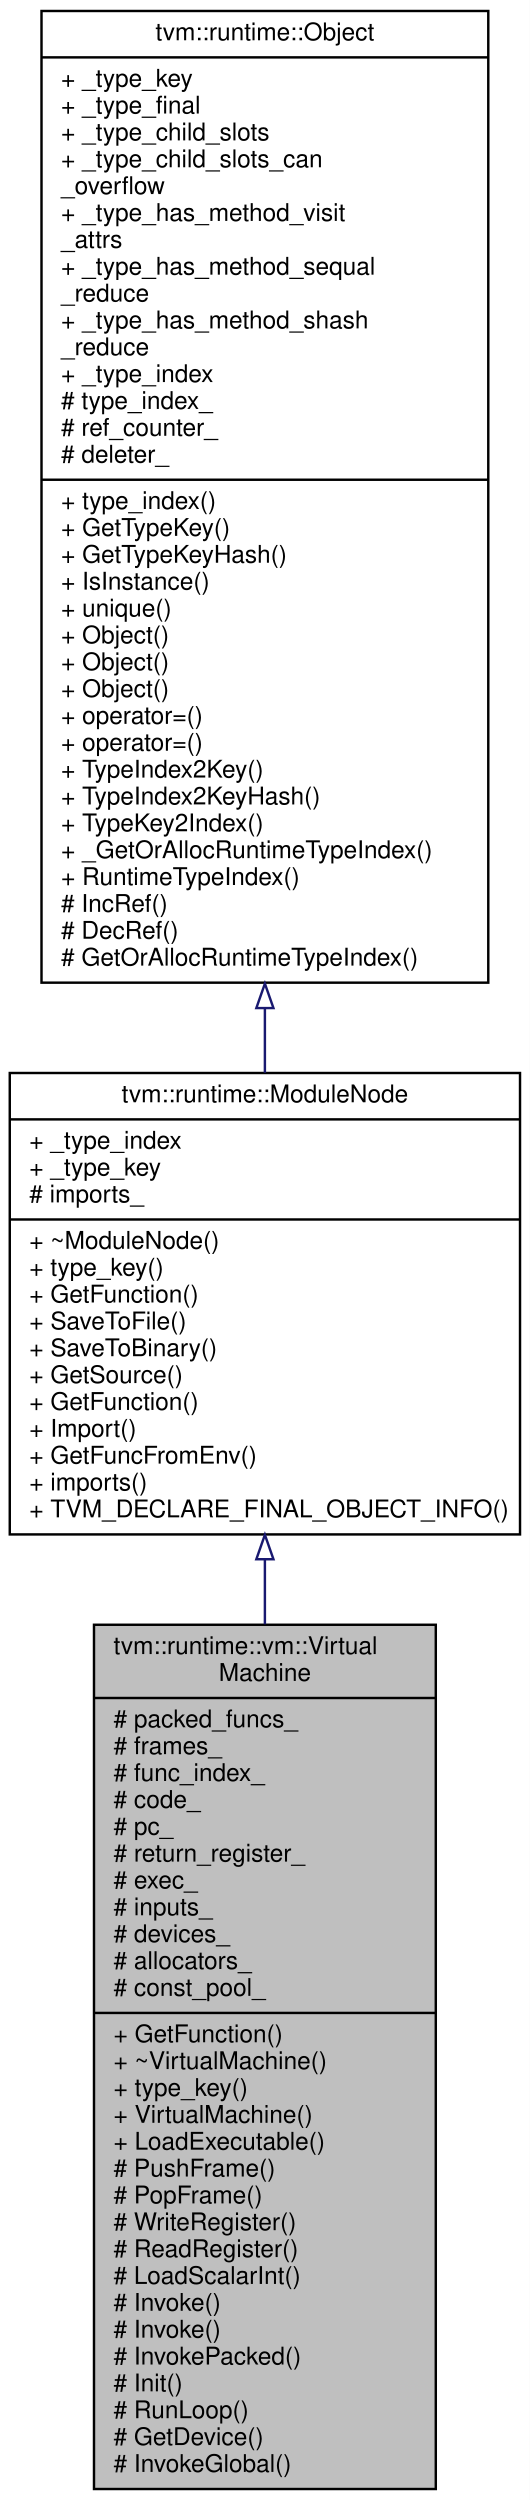
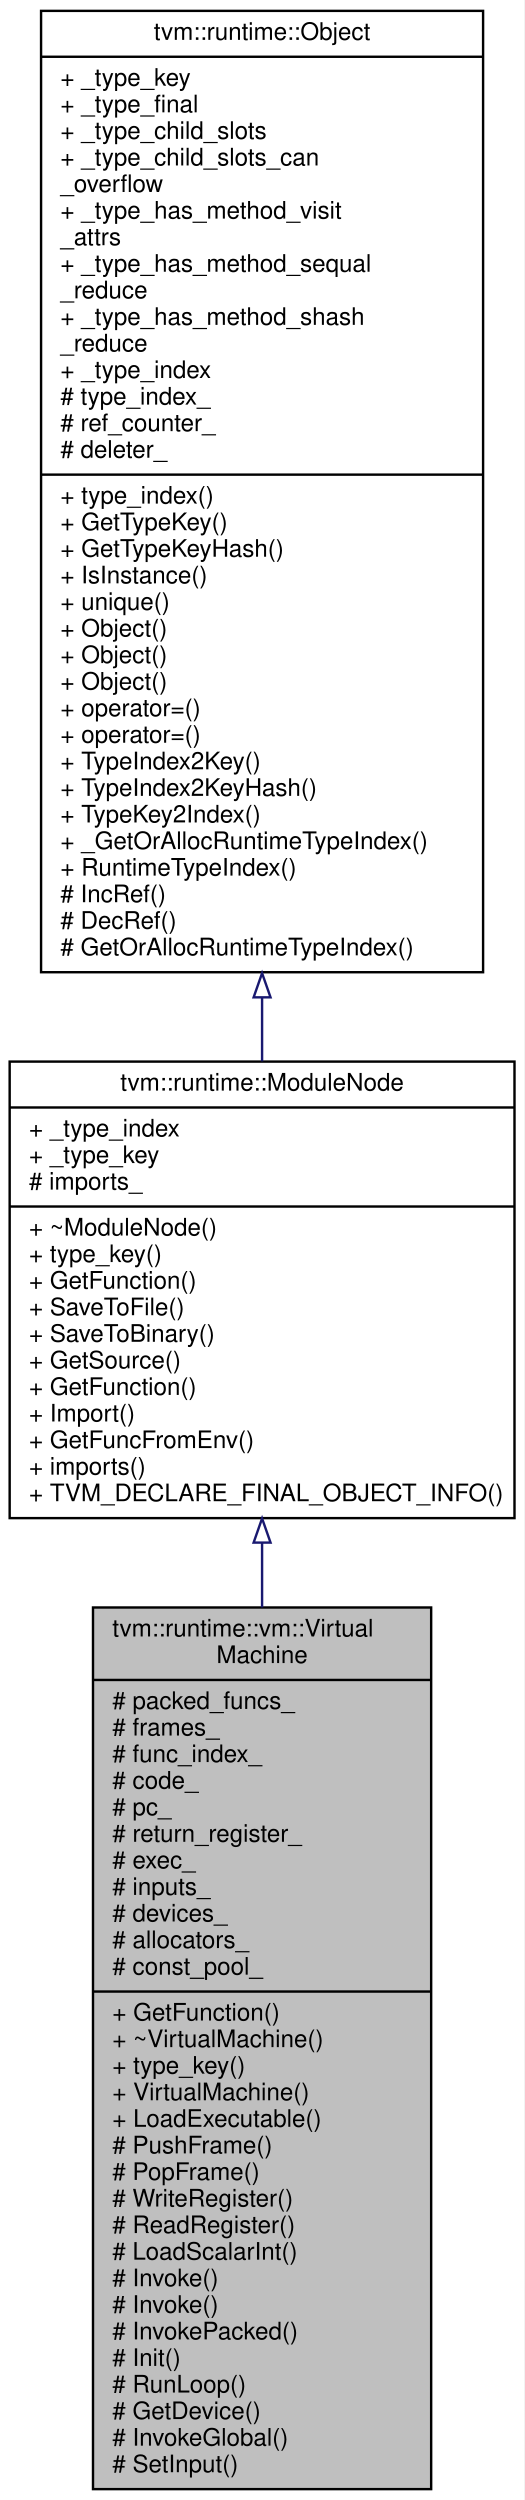
- <svg xmlns="http://www.w3.org/2000/svg" xmlns:xlink="http://www.w3.org/1999/xlink" width="217pt" height="1024pt" viewBox="0.00 0.00 217.00 1024.00">
-   <g id="graph0" class="graph" transform="scale(1 1) rotate(0) translate(4 1020)">
-     <polygon fill="#ffffff" stroke="transparent" points="-4,4 -4,-1020 213,-1020 213,4 -4,4" />
+ <svg xmlns="http://www.w3.org/2000/svg" xmlns:xlink="http://www.w3.org/1999/xlink" width="217pt" height="1035pt" viewBox="0.00 0.00 217.00 1035.00">
+   <g id="graph0" class="graph" transform="scale(1 1) rotate(0) translate(4 1031)">
+     <polygon fill="#ffffff" stroke="transparent" points="-4,4 -4,-1031 213,-1031 213,4 -4,4" />
    <g id="node1" class="node">
-       <polygon fill="#bfbfbf" stroke="#000000" points="34.5,-.5 34.5,-354.5 174.5,-354.5 174.5,-.5 34.5,-.5" />
-       <text text-anchor="start" x="42.5" y="-342.5" font-family="Helvetica,sans-Serif" font-size="10.00" fill="#000000">tvm::runtime::vm::Virtual</text>
-       <text text-anchor="middle" x="104.5" y="-331.5" font-family="Helvetica,sans-Serif" font-size="10.00" fill="#000000">Machine</text>
-       <polyline fill="none" stroke="#000000" points="34.5,-324.5 174.5,-324.5 " />
-       <text text-anchor="start" x="42.5" y="-312.5" font-family="Helvetica,sans-Serif" font-size="10.00" fill="#000000"># packed_funcs_</text>
-       <text text-anchor="start" x="42.5" y="-301.5" font-family="Helvetica,sans-Serif" font-size="10.00" fill="#000000"># frames_</text>
-       <text text-anchor="start" x="42.5" y="-290.5" font-family="Helvetica,sans-Serif" font-size="10.00" fill="#000000"># func_index_</text>
-       <text text-anchor="start" x="42.5" y="-279.5" font-family="Helvetica,sans-Serif" font-size="10.00" fill="#000000"># code_</text>
-       <text text-anchor="start" x="42.5" y="-268.5" font-family="Helvetica,sans-Serif" font-size="10.00" fill="#000000"># pc_</text>
-       <text text-anchor="start" x="42.5" y="-257.5" font-family="Helvetica,sans-Serif" font-size="10.00" fill="#000000"># return_register_</text>
-       <text text-anchor="start" x="42.5" y="-246.5" font-family="Helvetica,sans-Serif" font-size="10.00" fill="#000000"># exec_</text>
-       <text text-anchor="start" x="42.5" y="-235.5" font-family="Helvetica,sans-Serif" font-size="10.00" fill="#000000"># inputs_</text>
-       <text text-anchor="start" x="42.5" y="-224.5" font-family="Helvetica,sans-Serif" font-size="10.00" fill="#000000"># devices_</text>
-       <text text-anchor="start" x="42.5" y="-213.5" font-family="Helvetica,sans-Serif" font-size="10.00" fill="#000000"># allocators_</text>
-       <text text-anchor="start" x="42.5" y="-202.5" font-family="Helvetica,sans-Serif" font-size="10.00" fill="#000000"># const_pool_</text>
-       <polyline fill="none" stroke="#000000" points="34.5,-195.5 174.5,-195.5 " />
-       <text text-anchor="start" x="42.5" y="-183.5" font-family="Helvetica,sans-Serif" font-size="10.00" fill="#000000">+ GetFunction()</text>
-       <text text-anchor="start" x="42.5" y="-172.5" font-family="Helvetica,sans-Serif" font-size="10.00" fill="#000000">+ ~VirtualMachine()</text>
-       <text text-anchor="start" x="42.5" y="-161.5" font-family="Helvetica,sans-Serif" font-size="10.00" fill="#000000">+ type_key()</text>
-       <text text-anchor="start" x="42.5" y="-150.5" font-family="Helvetica,sans-Serif" font-size="10.00" fill="#000000">+ VirtualMachine()</text>
-       <text text-anchor="start" x="42.5" y="-139.5" font-family="Helvetica,sans-Serif" font-size="10.00" fill="#000000">+ LoadExecutable()</text>
-       <text text-anchor="start" x="42.5" y="-128.5" font-family="Helvetica,sans-Serif" font-size="10.00" fill="#000000"># PushFrame()</text>
-       <text text-anchor="start" x="42.5" y="-117.5" font-family="Helvetica,sans-Serif" font-size="10.00" fill="#000000"># PopFrame()</text>
-       <text text-anchor="start" x="42.5" y="-106.5" font-family="Helvetica,sans-Serif" font-size="10.00" fill="#000000"># WriteRegister()</text>
-       <text text-anchor="start" x="42.5" y="-95.5" font-family="Helvetica,sans-Serif" font-size="10.00" fill="#000000"># ReadRegister()</text>
-       <text text-anchor="start" x="42.5" y="-84.5" font-family="Helvetica,sans-Serif" font-size="10.00" fill="#000000"># LoadScalarInt()</text>
+       <polygon fill="#bfbfbf" stroke="#000000" points="34.5,-.5 34.5,-365.5 174.5,-365.5 174.5,-.5 34.5,-.5" />
+       <text text-anchor="start" x="42.5" y="-353.5" font-family="Helvetica,sans-Serif" font-size="10.00" fill="#000000">tvm::runtime::vm::Virtual</text>
+       <text text-anchor="middle" x="104.5" y="-342.5" font-family="Helvetica,sans-Serif" font-size="10.00" fill="#000000">Machine</text>
+       <polyline fill="none" stroke="#000000" points="34.5,-335.5 174.5,-335.5 " />
+       <text text-anchor="start" x="42.5" y="-323.5" font-family="Helvetica,sans-Serif" font-size="10.00" fill="#000000"># packed_funcs_</text>
+       <text text-anchor="start" x="42.5" y="-312.5" font-family="Helvetica,sans-Serif" font-size="10.00" fill="#000000"># frames_</text>
+       <text text-anchor="start" x="42.5" y="-301.5" font-family="Helvetica,sans-Serif" font-size="10.00" fill="#000000"># func_index_</text>
+       <text text-anchor="start" x="42.5" y="-290.5" font-family="Helvetica,sans-Serif" font-size="10.00" fill="#000000"># code_</text>
+       <text text-anchor="start" x="42.5" y="-279.5" font-family="Helvetica,sans-Serif" font-size="10.00" fill="#000000"># pc_</text>
+       <text text-anchor="start" x="42.5" y="-268.5" font-family="Helvetica,sans-Serif" font-size="10.00" fill="#000000"># return_register_</text>
+       <text text-anchor="start" x="42.5" y="-257.5" font-family="Helvetica,sans-Serif" font-size="10.00" fill="#000000"># exec_</text>
+       <text text-anchor="start" x="42.5" y="-246.5" font-family="Helvetica,sans-Serif" font-size="10.00" fill="#000000"># inputs_</text>
+       <text text-anchor="start" x="42.5" y="-235.5" font-family="Helvetica,sans-Serif" font-size="10.00" fill="#000000"># devices_</text>
+       <text text-anchor="start" x="42.5" y="-224.5" font-family="Helvetica,sans-Serif" font-size="10.00" fill="#000000"># allocators_</text>
+       <text text-anchor="start" x="42.5" y="-213.5" font-family="Helvetica,sans-Serif" font-size="10.00" fill="#000000"># const_pool_</text>
+       <polyline fill="none" stroke="#000000" points="34.5,-206.5 174.5,-206.5 " />
+       <text text-anchor="start" x="42.5" y="-194.5" font-family="Helvetica,sans-Serif" font-size="10.00" fill="#000000">+ GetFunction()</text>
+       <text text-anchor="start" x="42.5" y="-183.5" font-family="Helvetica,sans-Serif" font-size="10.00" fill="#000000">+ ~VirtualMachine()</text>
+       <text text-anchor="start" x="42.5" y="-172.5" font-family="Helvetica,sans-Serif" font-size="10.00" fill="#000000">+ type_key()</text>
+       <text text-anchor="start" x="42.5" y="-161.5" font-family="Helvetica,sans-Serif" font-size="10.00" fill="#000000">+ VirtualMachine()</text>
+       <text text-anchor="start" x="42.5" y="-150.5" font-family="Helvetica,sans-Serif" font-size="10.00" fill="#000000">+ LoadExecutable()</text>
+       <text text-anchor="start" x="42.5" y="-139.5" font-family="Helvetica,sans-Serif" font-size="10.00" fill="#000000"># PushFrame()</text>
+       <text text-anchor="start" x="42.5" y="-128.5" font-family="Helvetica,sans-Serif" font-size="10.00" fill="#000000"># PopFrame()</text>
+       <text text-anchor="start" x="42.5" y="-117.5" font-family="Helvetica,sans-Serif" font-size="10.00" fill="#000000"># WriteRegister()</text>
+       <text text-anchor="start" x="42.5" y="-106.5" font-family="Helvetica,sans-Serif" font-size="10.00" fill="#000000"># ReadRegister()</text>
+       <text text-anchor="start" x="42.5" y="-95.5" font-family="Helvetica,sans-Serif" font-size="10.00" fill="#000000"># LoadScalarInt()</text>
+       <text text-anchor="start" x="42.5" y="-84.5" font-family="Helvetica,sans-Serif" font-size="10.00" fill="#000000"># Invoke()</text>
      <text text-anchor="start" x="42.5" y="-73.5" font-family="Helvetica,sans-Serif" font-size="10.00" fill="#000000"># Invoke()</text>
-       <text text-anchor="start" x="42.5" y="-62.5" font-family="Helvetica,sans-Serif" font-size="10.00" fill="#000000"># Invoke()</text>
-       <text text-anchor="start" x="42.5" y="-51.5" font-family="Helvetica,sans-Serif" font-size="10.00" fill="#000000"># InvokePacked()</text>
-       <text text-anchor="start" x="42.5" y="-40.5" font-family="Helvetica,sans-Serif" font-size="10.00" fill="#000000"># Init()</text>
-       <text text-anchor="start" x="42.5" y="-29.5" font-family="Helvetica,sans-Serif" font-size="10.00" fill="#000000"># RunLoop()</text>
-       <text text-anchor="start" x="42.5" y="-18.5" font-family="Helvetica,sans-Serif" font-size="10.00" fill="#000000"># GetDevice()</text>
-       <text text-anchor="start" x="42.5" y="-7.5" font-family="Helvetica,sans-Serif" font-size="10.00" fill="#000000"># InvokeGlobal()</text>
+       <text text-anchor="start" x="42.5" y="-62.5" font-family="Helvetica,sans-Serif" font-size="10.00" fill="#000000"># InvokePacked()</text>
+       <text text-anchor="start" x="42.5" y="-51.5" font-family="Helvetica,sans-Serif" font-size="10.00" fill="#000000"># Init()</text>
+       <text text-anchor="start" x="42.5" y="-40.5" font-family="Helvetica,sans-Serif" font-size="10.00" fill="#000000"># RunLoop()</text>
+       <text text-anchor="start" x="42.5" y="-29.5" font-family="Helvetica,sans-Serif" font-size="10.00" fill="#000000"># GetDevice()</text>
+       <text text-anchor="start" x="42.5" y="-18.5" font-family="Helvetica,sans-Serif" font-size="10.00" fill="#000000"># InvokeGlobal()</text>
+       <text text-anchor="start" x="42.5" y="-7.5" font-family="Helvetica,sans-Serif" font-size="10.00" fill="#000000"># SetInput()</text>
    </g>
    <g id="node2" class="node">
      <g id="a_node2">
        <a xlink:href="classtvm_1_1runtime_1_1ModuleNode.html" target="_top" xlink:title="Base container of module. ">
-           <polygon fill="#ffffff" stroke="#000000" points="0,-391.5 0,-580.5 209,-580.5 209,-391.5 0,-391.5" />
-           <text text-anchor="middle" x="104.5" y="-568.5" font-family="Helvetica,sans-Serif" font-size="10.00" fill="#000000">tvm::runtime::ModuleNode</text>
-           <polyline fill="none" stroke="#000000" points="0,-561.5 209,-561.5 " />
-           <text text-anchor="start" x="8" y="-549.5" font-family="Helvetica,sans-Serif" font-size="10.00" fill="#000000">+ _type_index</text>
-           <text text-anchor="start" x="8" y="-538.5" font-family="Helvetica,sans-Serif" font-size="10.00" fill="#000000">+ _type_key</text>
-           <text text-anchor="start" x="8" y="-527.5" font-family="Helvetica,sans-Serif" font-size="10.00" fill="#000000"># imports_</text>
-           <polyline fill="none" stroke="#000000" points="0,-520.5 209,-520.5 " />
-           <text text-anchor="start" x="8" y="-508.5" font-family="Helvetica,sans-Serif" font-size="10.00" fill="#000000">+ ~ModuleNode()</text>
-           <text text-anchor="start" x="8" y="-497.5" font-family="Helvetica,sans-Serif" font-size="10.00" fill="#000000">+ type_key()</text>
-           <text text-anchor="start" x="8" y="-486.5" font-family="Helvetica,sans-Serif" font-size="10.00" fill="#000000">+ GetFunction()</text>
-           <text text-anchor="start" x="8" y="-475.5" font-family="Helvetica,sans-Serif" font-size="10.00" fill="#000000">+ SaveToFile()</text>
-           <text text-anchor="start" x="8" y="-464.5" font-family="Helvetica,sans-Serif" font-size="10.00" fill="#000000">+ SaveToBinary()</text>
-           <text text-anchor="start" x="8" y="-453.5" font-family="Helvetica,sans-Serif" font-size="10.00" fill="#000000">+ GetSource()</text>
-           <text text-anchor="start" x="8" y="-442.5" font-family="Helvetica,sans-Serif" font-size="10.00" fill="#000000">+ GetFunction()</text>
-           <text text-anchor="start" x="8" y="-431.5" font-family="Helvetica,sans-Serif" font-size="10.00" fill="#000000">+ Import()</text>
-           <text text-anchor="start" x="8" y="-420.5" font-family="Helvetica,sans-Serif" font-size="10.00" fill="#000000">+ GetFuncFromEnv()</text>
-           <text text-anchor="start" x="8" y="-409.5" font-family="Helvetica,sans-Serif" font-size="10.00" fill="#000000">+ imports()</text>
-           <text text-anchor="start" x="8" y="-398.5" font-family="Helvetica,sans-Serif" font-size="10.00" fill="#000000">+ TVM_DECLARE_FINAL_OBJECT_INFO()</text>
+           <polygon fill="#ffffff" stroke="#000000" points="0,-402.5 0,-591.5 209,-591.5 209,-402.5 0,-402.5" />
+           <text text-anchor="middle" x="104.5" y="-579.5" font-family="Helvetica,sans-Serif" font-size="10.00" fill="#000000">tvm::runtime::ModuleNode</text>
+           <polyline fill="none" stroke="#000000" points="0,-572.5 209,-572.5 " />
+           <text text-anchor="start" x="8" y="-560.5" font-family="Helvetica,sans-Serif" font-size="10.00" fill="#000000">+ _type_index</text>
+           <text text-anchor="start" x="8" y="-549.5" font-family="Helvetica,sans-Serif" font-size="10.00" fill="#000000">+ _type_key</text>
+           <text text-anchor="start" x="8" y="-538.5" font-family="Helvetica,sans-Serif" font-size="10.00" fill="#000000"># imports_</text>
+           <polyline fill="none" stroke="#000000" points="0,-531.5 209,-531.5 " />
+           <text text-anchor="start" x="8" y="-519.5" font-family="Helvetica,sans-Serif" font-size="10.00" fill="#000000">+ ~ModuleNode()</text>
+           <text text-anchor="start" x="8" y="-508.5" font-family="Helvetica,sans-Serif" font-size="10.00" fill="#000000">+ type_key()</text>
+           <text text-anchor="start" x="8" y="-497.5" font-family="Helvetica,sans-Serif" font-size="10.00" fill="#000000">+ GetFunction()</text>
+           <text text-anchor="start" x="8" y="-486.5" font-family="Helvetica,sans-Serif" font-size="10.00" fill="#000000">+ SaveToFile()</text>
+           <text text-anchor="start" x="8" y="-475.5" font-family="Helvetica,sans-Serif" font-size="10.00" fill="#000000">+ SaveToBinary()</text>
+           <text text-anchor="start" x="8" y="-464.5" font-family="Helvetica,sans-Serif" font-size="10.00" fill="#000000">+ GetSource()</text>
+           <text text-anchor="start" x="8" y="-453.5" font-family="Helvetica,sans-Serif" font-size="10.00" fill="#000000">+ GetFunction()</text>
+           <text text-anchor="start" x="8" y="-442.5" font-family="Helvetica,sans-Serif" font-size="10.00" fill="#000000">+ Import()</text>
+           <text text-anchor="start" x="8" y="-431.5" font-family="Helvetica,sans-Serif" font-size="10.00" fill="#000000">+ GetFuncFromEnv()</text>
+           <text text-anchor="start" x="8" y="-420.5" font-family="Helvetica,sans-Serif" font-size="10.00" fill="#000000">+ imports()</text>
+           <text text-anchor="start" x="8" y="-409.5" font-family="Helvetica,sans-Serif" font-size="10.00" fill="#000000">+ TVM_DECLARE_FINAL_OBJECT_INFO()</text>
        </a>
      </g>
    </g>
    <g id="edge1" class="edge">
-       <path fill="none" stroke="#191970" d="M104.5,-381.283C104.5,-372.615 104.5,-363.714 104.5,-354.706" />
-       <polygon fill="none" stroke="#191970" points="101,-381.343 104.5,-391.343 108,-381.343 101,-381.343" />
+       <path fill="none" stroke="#191970" d="M104.5,-392.258C104.5,-383.548 104.5,-374.596 104.5,-365.527" />
+       <polygon fill="none" stroke="#191970" points="101,-392.364 104.5,-402.364 108,-392.364 101,-392.364" />
    </g>
    <g id="node3" class="node">
      <g id="a_node3">
        <a xlink:href="classtvm_1_1runtime_1_1Object.html" target="_top" xlink:title="base class of all object containers. ">
-           <polygon fill="#ffffff" stroke="#000000" points="13,-617.5 13,-1015.5 196,-1015.5 196,-617.5 13,-617.5" />
-           <text text-anchor="middle" x="104.5" y="-1003.5" font-family="Helvetica,sans-Serif" font-size="10.00" fill="#000000">tvm::runtime::Object</text>
-           <polyline fill="none" stroke="#000000" points="13,-996.5 196,-996.5 " />
-           <text text-anchor="start" x="21" y="-984.5" font-family="Helvetica,sans-Serif" font-size="10.00" fill="#000000">+ _type_key</text>
-           <text text-anchor="start" x="21" y="-973.5" font-family="Helvetica,sans-Serif" font-size="10.00" fill="#000000">+ _type_final</text>
-           <text text-anchor="start" x="21" y="-962.5" font-family="Helvetica,sans-Serif" font-size="10.00" fill="#000000">+ _type_child_slots</text>
-           <text text-anchor="start" x="21" y="-951.5" font-family="Helvetica,sans-Serif" font-size="10.00" fill="#000000">+ _type_child_slots_can</text>
-           <text text-anchor="start" x="21" y="-940.5" font-family="Helvetica,sans-Serif" font-size="10.00" fill="#000000">_overflow</text>
-           <text text-anchor="start" x="21" y="-929.5" font-family="Helvetica,sans-Serif" font-size="10.00" fill="#000000">+ _type_has_method_visit</text>
-           <text text-anchor="start" x="21" y="-918.5" font-family="Helvetica,sans-Serif" font-size="10.00" fill="#000000">_attrs</text>
-           <text text-anchor="start" x="21" y="-907.5" font-family="Helvetica,sans-Serif" font-size="10.00" fill="#000000">+ _type_has_method_sequal</text>
-           <text text-anchor="start" x="21" y="-896.5" font-family="Helvetica,sans-Serif" font-size="10.00" fill="#000000">_reduce</text>
-           <text text-anchor="start" x="21" y="-885.5" font-family="Helvetica,sans-Serif" font-size="10.00" fill="#000000">+ _type_has_method_shash</text>
-           <text text-anchor="start" x="21" y="-874.5" font-family="Helvetica,sans-Serif" font-size="10.00" fill="#000000">_reduce</text>
-           <text text-anchor="start" x="21" y="-863.5" font-family="Helvetica,sans-Serif" font-size="10.00" fill="#000000">+ _type_index</text>
-           <text text-anchor="start" x="21" y="-852.5" font-family="Helvetica,sans-Serif" font-size="10.00" fill="#000000"># type_index_</text>
-           <text text-anchor="start" x="21" y="-841.5" font-family="Helvetica,sans-Serif" font-size="10.00" fill="#000000"># ref_counter_</text>
-           <text text-anchor="start" x="21" y="-830.5" font-family="Helvetica,sans-Serif" font-size="10.00" fill="#000000"># deleter_</text>
-           <polyline fill="none" stroke="#000000" points="13,-823.5 196,-823.5 " />
-           <text text-anchor="start" x="21" y="-811.5" font-family="Helvetica,sans-Serif" font-size="10.00" fill="#000000">+ type_index()</text>
-           <text text-anchor="start" x="21" y="-800.5" font-family="Helvetica,sans-Serif" font-size="10.00" fill="#000000">+ GetTypeKey()</text>
-           <text text-anchor="start" x="21" y="-789.5" font-family="Helvetica,sans-Serif" font-size="10.00" fill="#000000">+ GetTypeKeyHash()</text>
-           <text text-anchor="start" x="21" y="-778.5" font-family="Helvetica,sans-Serif" font-size="10.00" fill="#000000">+ IsInstance()</text>
-           <text text-anchor="start" x="21" y="-767.5" font-family="Helvetica,sans-Serif" font-size="10.00" fill="#000000">+ unique()</text>
+           <polygon fill="#ffffff" stroke="#000000" points="13,-628.5 13,-1026.5 196,-1026.5 196,-628.5 13,-628.5" />
+           <text text-anchor="middle" x="104.5" y="-1014.5" font-family="Helvetica,sans-Serif" font-size="10.00" fill="#000000">tvm::runtime::Object</text>
+           <polyline fill="none" stroke="#000000" points="13,-1007.5 196,-1007.5 " />
+           <text text-anchor="start" x="21" y="-995.5" font-family="Helvetica,sans-Serif" font-size="10.00" fill="#000000">+ _type_key</text>
+           <text text-anchor="start" x="21" y="-984.5" font-family="Helvetica,sans-Serif" font-size="10.00" fill="#000000">+ _type_final</text>
+           <text text-anchor="start" x="21" y="-973.5" font-family="Helvetica,sans-Serif" font-size="10.00" fill="#000000">+ _type_child_slots</text>
+           <text text-anchor="start" x="21" y="-962.5" font-family="Helvetica,sans-Serif" font-size="10.00" fill="#000000">+ _type_child_slots_can</text>
+           <text text-anchor="start" x="21" y="-951.5" font-family="Helvetica,sans-Serif" font-size="10.00" fill="#000000">_overflow</text>
+           <text text-anchor="start" x="21" y="-940.5" font-family="Helvetica,sans-Serif" font-size="10.00" fill="#000000">+ _type_has_method_visit</text>
+           <text text-anchor="start" x="21" y="-929.5" font-family="Helvetica,sans-Serif" font-size="10.00" fill="#000000">_attrs</text>
+           <text text-anchor="start" x="21" y="-918.5" font-family="Helvetica,sans-Serif" font-size="10.00" fill="#000000">+ _type_has_method_sequal</text>
+           <text text-anchor="start" x="21" y="-907.5" font-family="Helvetica,sans-Serif" font-size="10.00" fill="#000000">_reduce</text>
+           <text text-anchor="start" x="21" y="-896.5" font-family="Helvetica,sans-Serif" font-size="10.00" fill="#000000">+ _type_has_method_shash</text>
+           <text text-anchor="start" x="21" y="-885.5" font-family="Helvetica,sans-Serif" font-size="10.00" fill="#000000">_reduce</text>
+           <text text-anchor="start" x="21" y="-874.5" font-family="Helvetica,sans-Serif" font-size="10.00" fill="#000000">+ _type_index</text>
+           <text text-anchor="start" x="21" y="-863.5" font-family="Helvetica,sans-Serif" font-size="10.00" fill="#000000"># type_index_</text>
+           <text text-anchor="start" x="21" y="-852.5" font-family="Helvetica,sans-Serif" font-size="10.00" fill="#000000"># ref_counter_</text>
+           <text text-anchor="start" x="21" y="-841.5" font-family="Helvetica,sans-Serif" font-size="10.00" fill="#000000"># deleter_</text>
+           <polyline fill="none" stroke="#000000" points="13,-834.5 196,-834.5 " />
+           <text text-anchor="start" x="21" y="-822.5" font-family="Helvetica,sans-Serif" font-size="10.00" fill="#000000">+ type_index()</text>
+           <text text-anchor="start" x="21" y="-811.5" font-family="Helvetica,sans-Serif" font-size="10.00" fill="#000000">+ GetTypeKey()</text>
+           <text text-anchor="start" x="21" y="-800.5" font-family="Helvetica,sans-Serif" font-size="10.00" fill="#000000">+ GetTypeKeyHash()</text>
+           <text text-anchor="start" x="21" y="-789.5" font-family="Helvetica,sans-Serif" font-size="10.00" fill="#000000">+ IsInstance()</text>
+           <text text-anchor="start" x="21" y="-778.5" font-family="Helvetica,sans-Serif" font-size="10.00" fill="#000000">+ unique()</text>
+           <text text-anchor="start" x="21" y="-767.5" font-family="Helvetica,sans-Serif" font-size="10.00" fill="#000000">+ Object()</text>
          <text text-anchor="start" x="21" y="-756.5" font-family="Helvetica,sans-Serif" font-size="10.00" fill="#000000">+ Object()</text>
          <text text-anchor="start" x="21" y="-745.5" font-family="Helvetica,sans-Serif" font-size="10.00" fill="#000000">+ Object()</text>
-           <text text-anchor="start" x="21" y="-734.5" font-family="Helvetica,sans-Serif" font-size="10.00" fill="#000000">+ Object()</text>
+           <text text-anchor="start" x="21" y="-734.5" font-family="Helvetica,sans-Serif" font-size="10.00" fill="#000000">+ operator=()</text>
          <text text-anchor="start" x="21" y="-723.5" font-family="Helvetica,sans-Serif" font-size="10.00" fill="#000000">+ operator=()</text>
-           <text text-anchor="start" x="21" y="-712.5" font-family="Helvetica,sans-Serif" font-size="10.00" fill="#000000">+ operator=()</text>
-           <text text-anchor="start" x="21" y="-701.5" font-family="Helvetica,sans-Serif" font-size="10.00" fill="#000000">+ TypeIndex2Key()</text>
-           <text text-anchor="start" x="21" y="-690.5" font-family="Helvetica,sans-Serif" font-size="10.00" fill="#000000">+ TypeIndex2KeyHash()</text>
-           <text text-anchor="start" x="21" y="-679.5" font-family="Helvetica,sans-Serif" font-size="10.00" fill="#000000">+ TypeKey2Index()</text>
-           <text text-anchor="start" x="21" y="-668.5" font-family="Helvetica,sans-Serif" font-size="10.00" fill="#000000">+ _GetOrAllocRuntimeTypeIndex()</text>
-           <text text-anchor="start" x="21" y="-657.5" font-family="Helvetica,sans-Serif" font-size="10.00" fill="#000000">+ RuntimeTypeIndex()</text>
-           <text text-anchor="start" x="21" y="-646.5" font-family="Helvetica,sans-Serif" font-size="10.00" fill="#000000"># IncRef()</text>
-           <text text-anchor="start" x="21" y="-635.5" font-family="Helvetica,sans-Serif" font-size="10.00" fill="#000000"># DecRef()</text>
-           <text text-anchor="start" x="21" y="-624.5" font-family="Helvetica,sans-Serif" font-size="10.00" fill="#000000"># GetOrAllocRuntimeTypeIndex()</text>
+           <text text-anchor="start" x="21" y="-712.5" font-family="Helvetica,sans-Serif" font-size="10.00" fill="#000000">+ TypeIndex2Key()</text>
+           <text text-anchor="start" x="21" y="-701.5" font-family="Helvetica,sans-Serif" font-size="10.00" fill="#000000">+ TypeIndex2KeyHash()</text>
+           <text text-anchor="start" x="21" y="-690.5" font-family="Helvetica,sans-Serif" font-size="10.00" fill="#000000">+ TypeKey2Index()</text>
+           <text text-anchor="start" x="21" y="-679.5" font-family="Helvetica,sans-Serif" font-size="10.00" fill="#000000">+ _GetOrAllocRuntimeTypeIndex()</text>
+           <text text-anchor="start" x="21" y="-668.5" font-family="Helvetica,sans-Serif" font-size="10.00" fill="#000000">+ RuntimeTypeIndex()</text>
+           <text text-anchor="start" x="21" y="-657.5" font-family="Helvetica,sans-Serif" font-size="10.00" fill="#000000"># IncRef()</text>
+           <text text-anchor="start" x="21" y="-646.5" font-family="Helvetica,sans-Serif" font-size="10.00" fill="#000000"># DecRef()</text>
+           <text text-anchor="start" x="21" y="-635.5" font-family="Helvetica,sans-Serif" font-size="10.00" fill="#000000"># GetOrAllocRuntimeTypeIndex()</text>
        </a>
      </g>
    </g>
    <g id="edge2" class="edge">
-       <path fill="none" stroke="#191970" d="M104.5,-606.876C104.5,-597.89 104.5,-589.092 104.5,-580.601" />
-       <polygon fill="none" stroke="#191970" points="101,-607.097 104.5,-617.097 108,-607.097 101,-607.097" />
+       <path fill="none" stroke="#191970" d="M104.5,-617.876C104.5,-608.89 104.5,-600.092 104.5,-591.601" />
+       <polygon fill="none" stroke="#191970" points="101,-618.097 104.5,-628.097 108,-618.097 101,-618.097" />
    </g>
  </g>
</svg>
